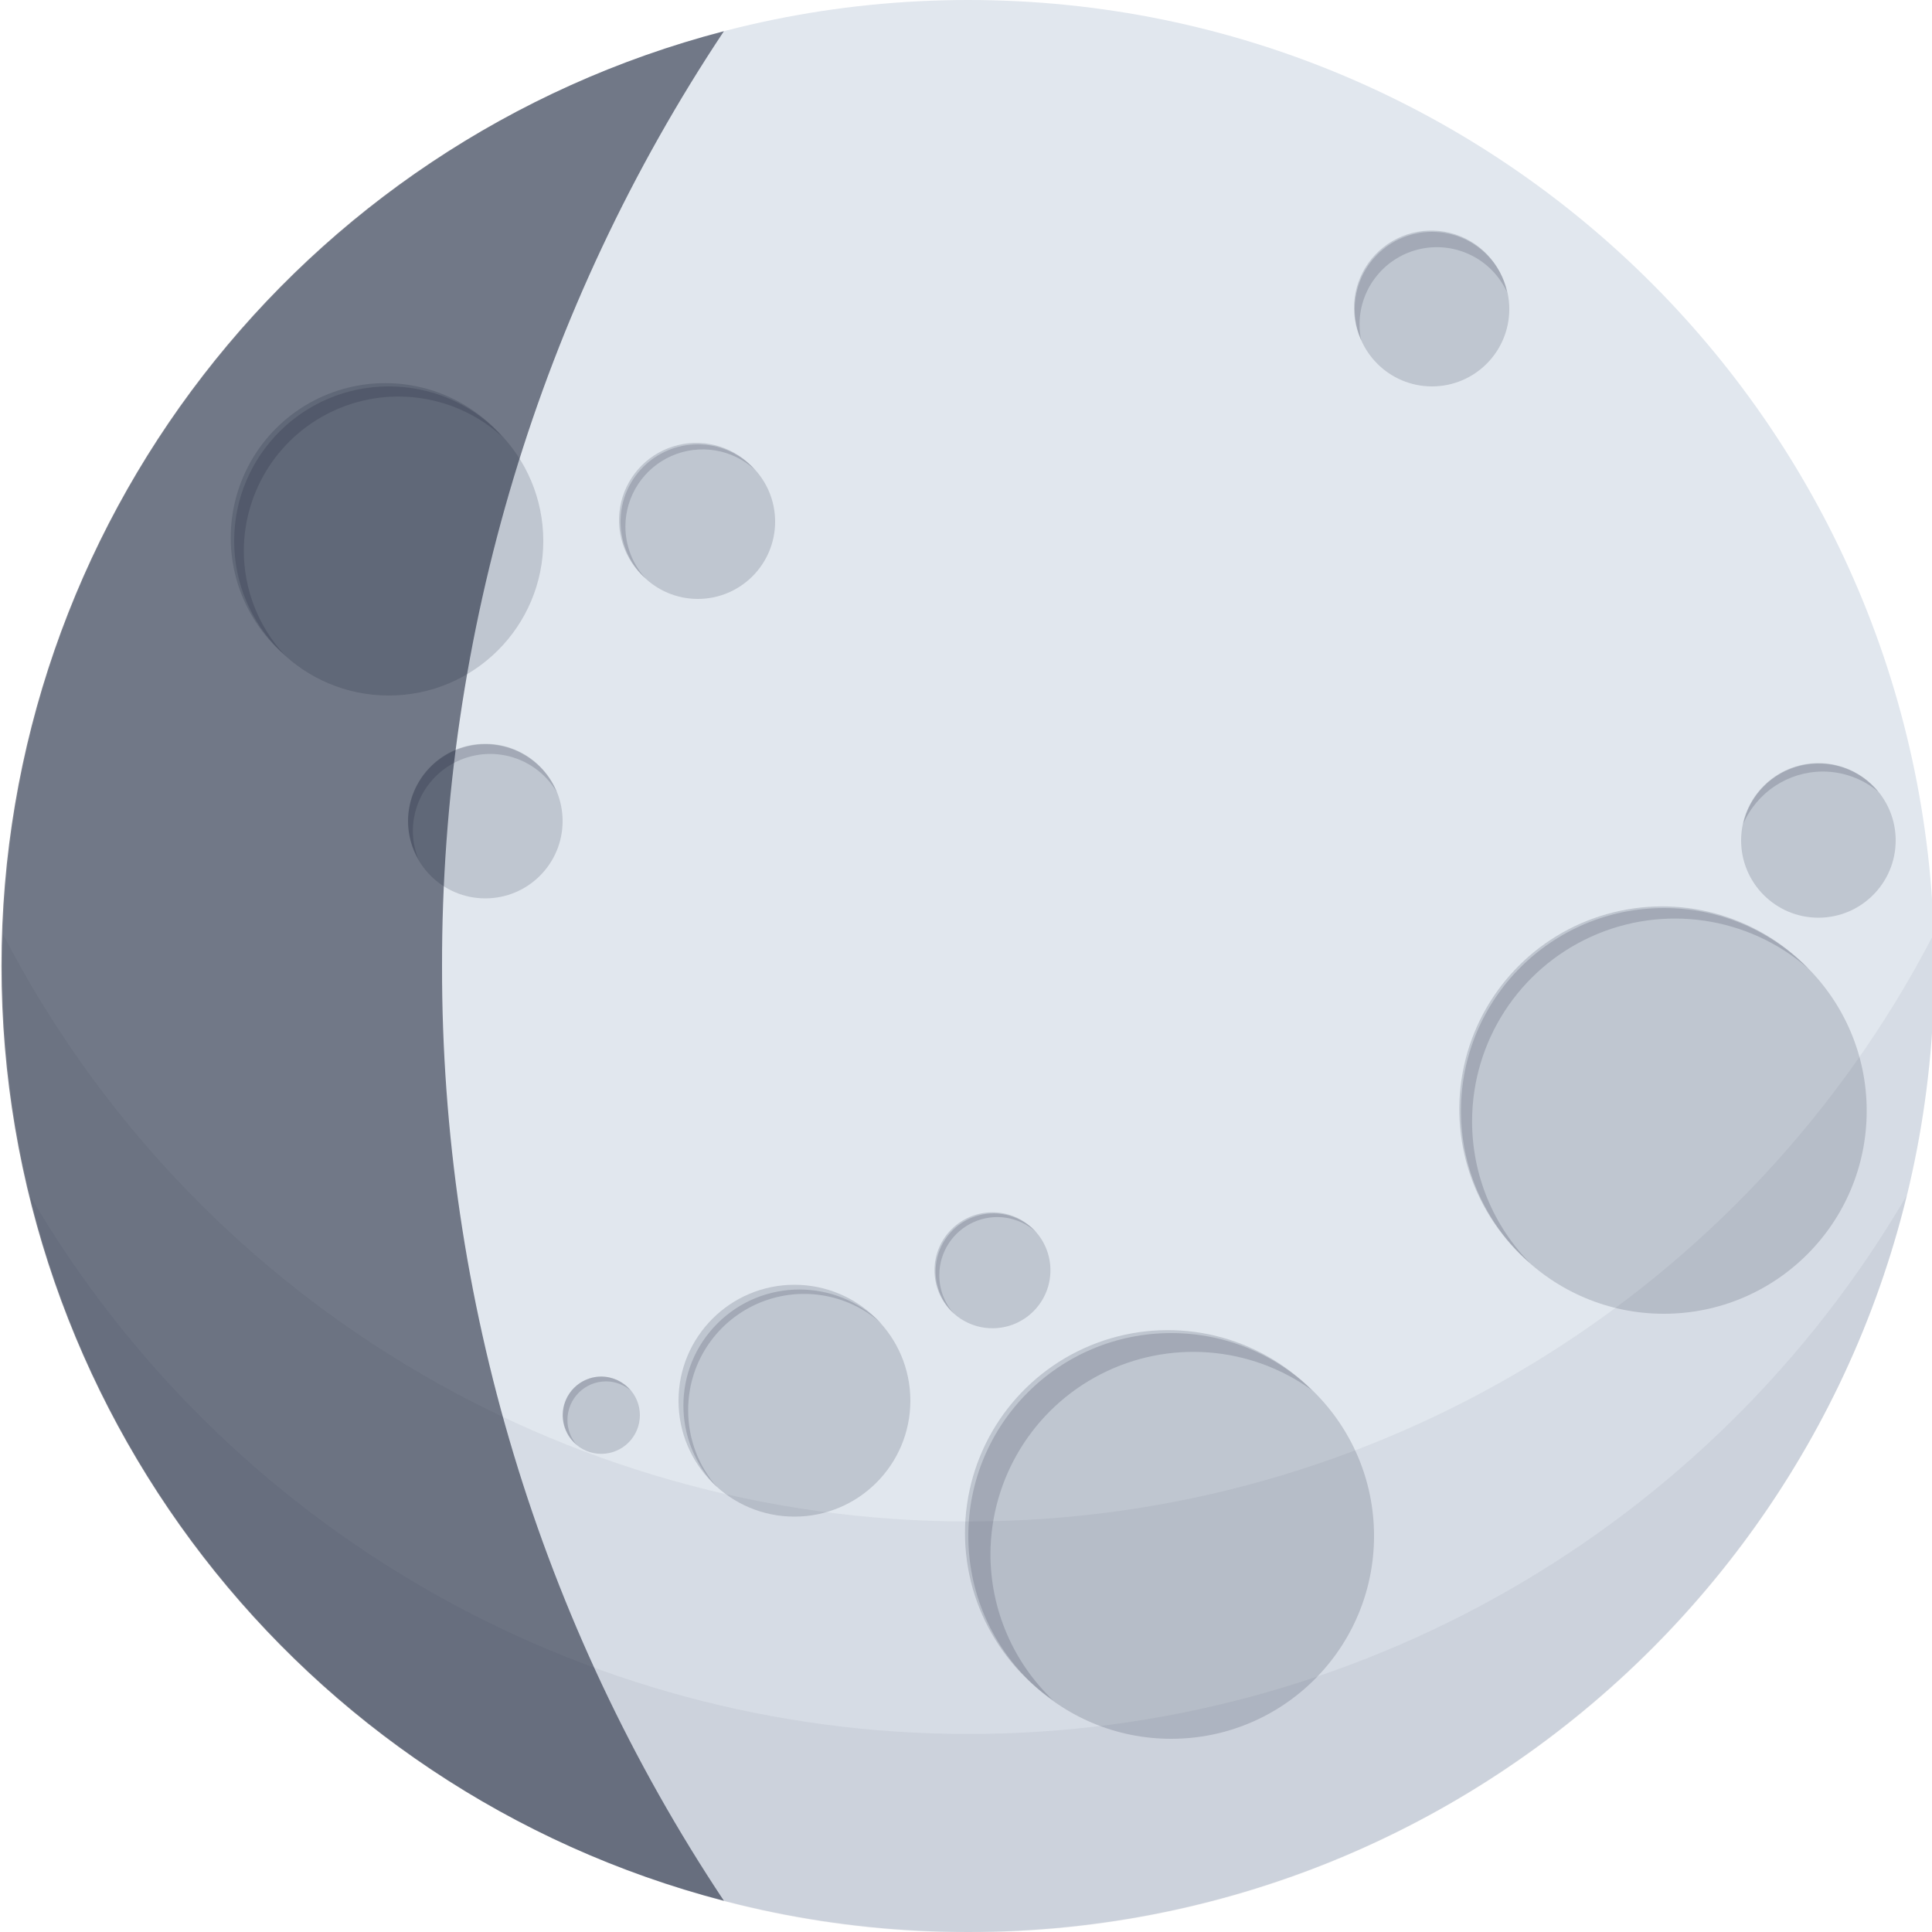
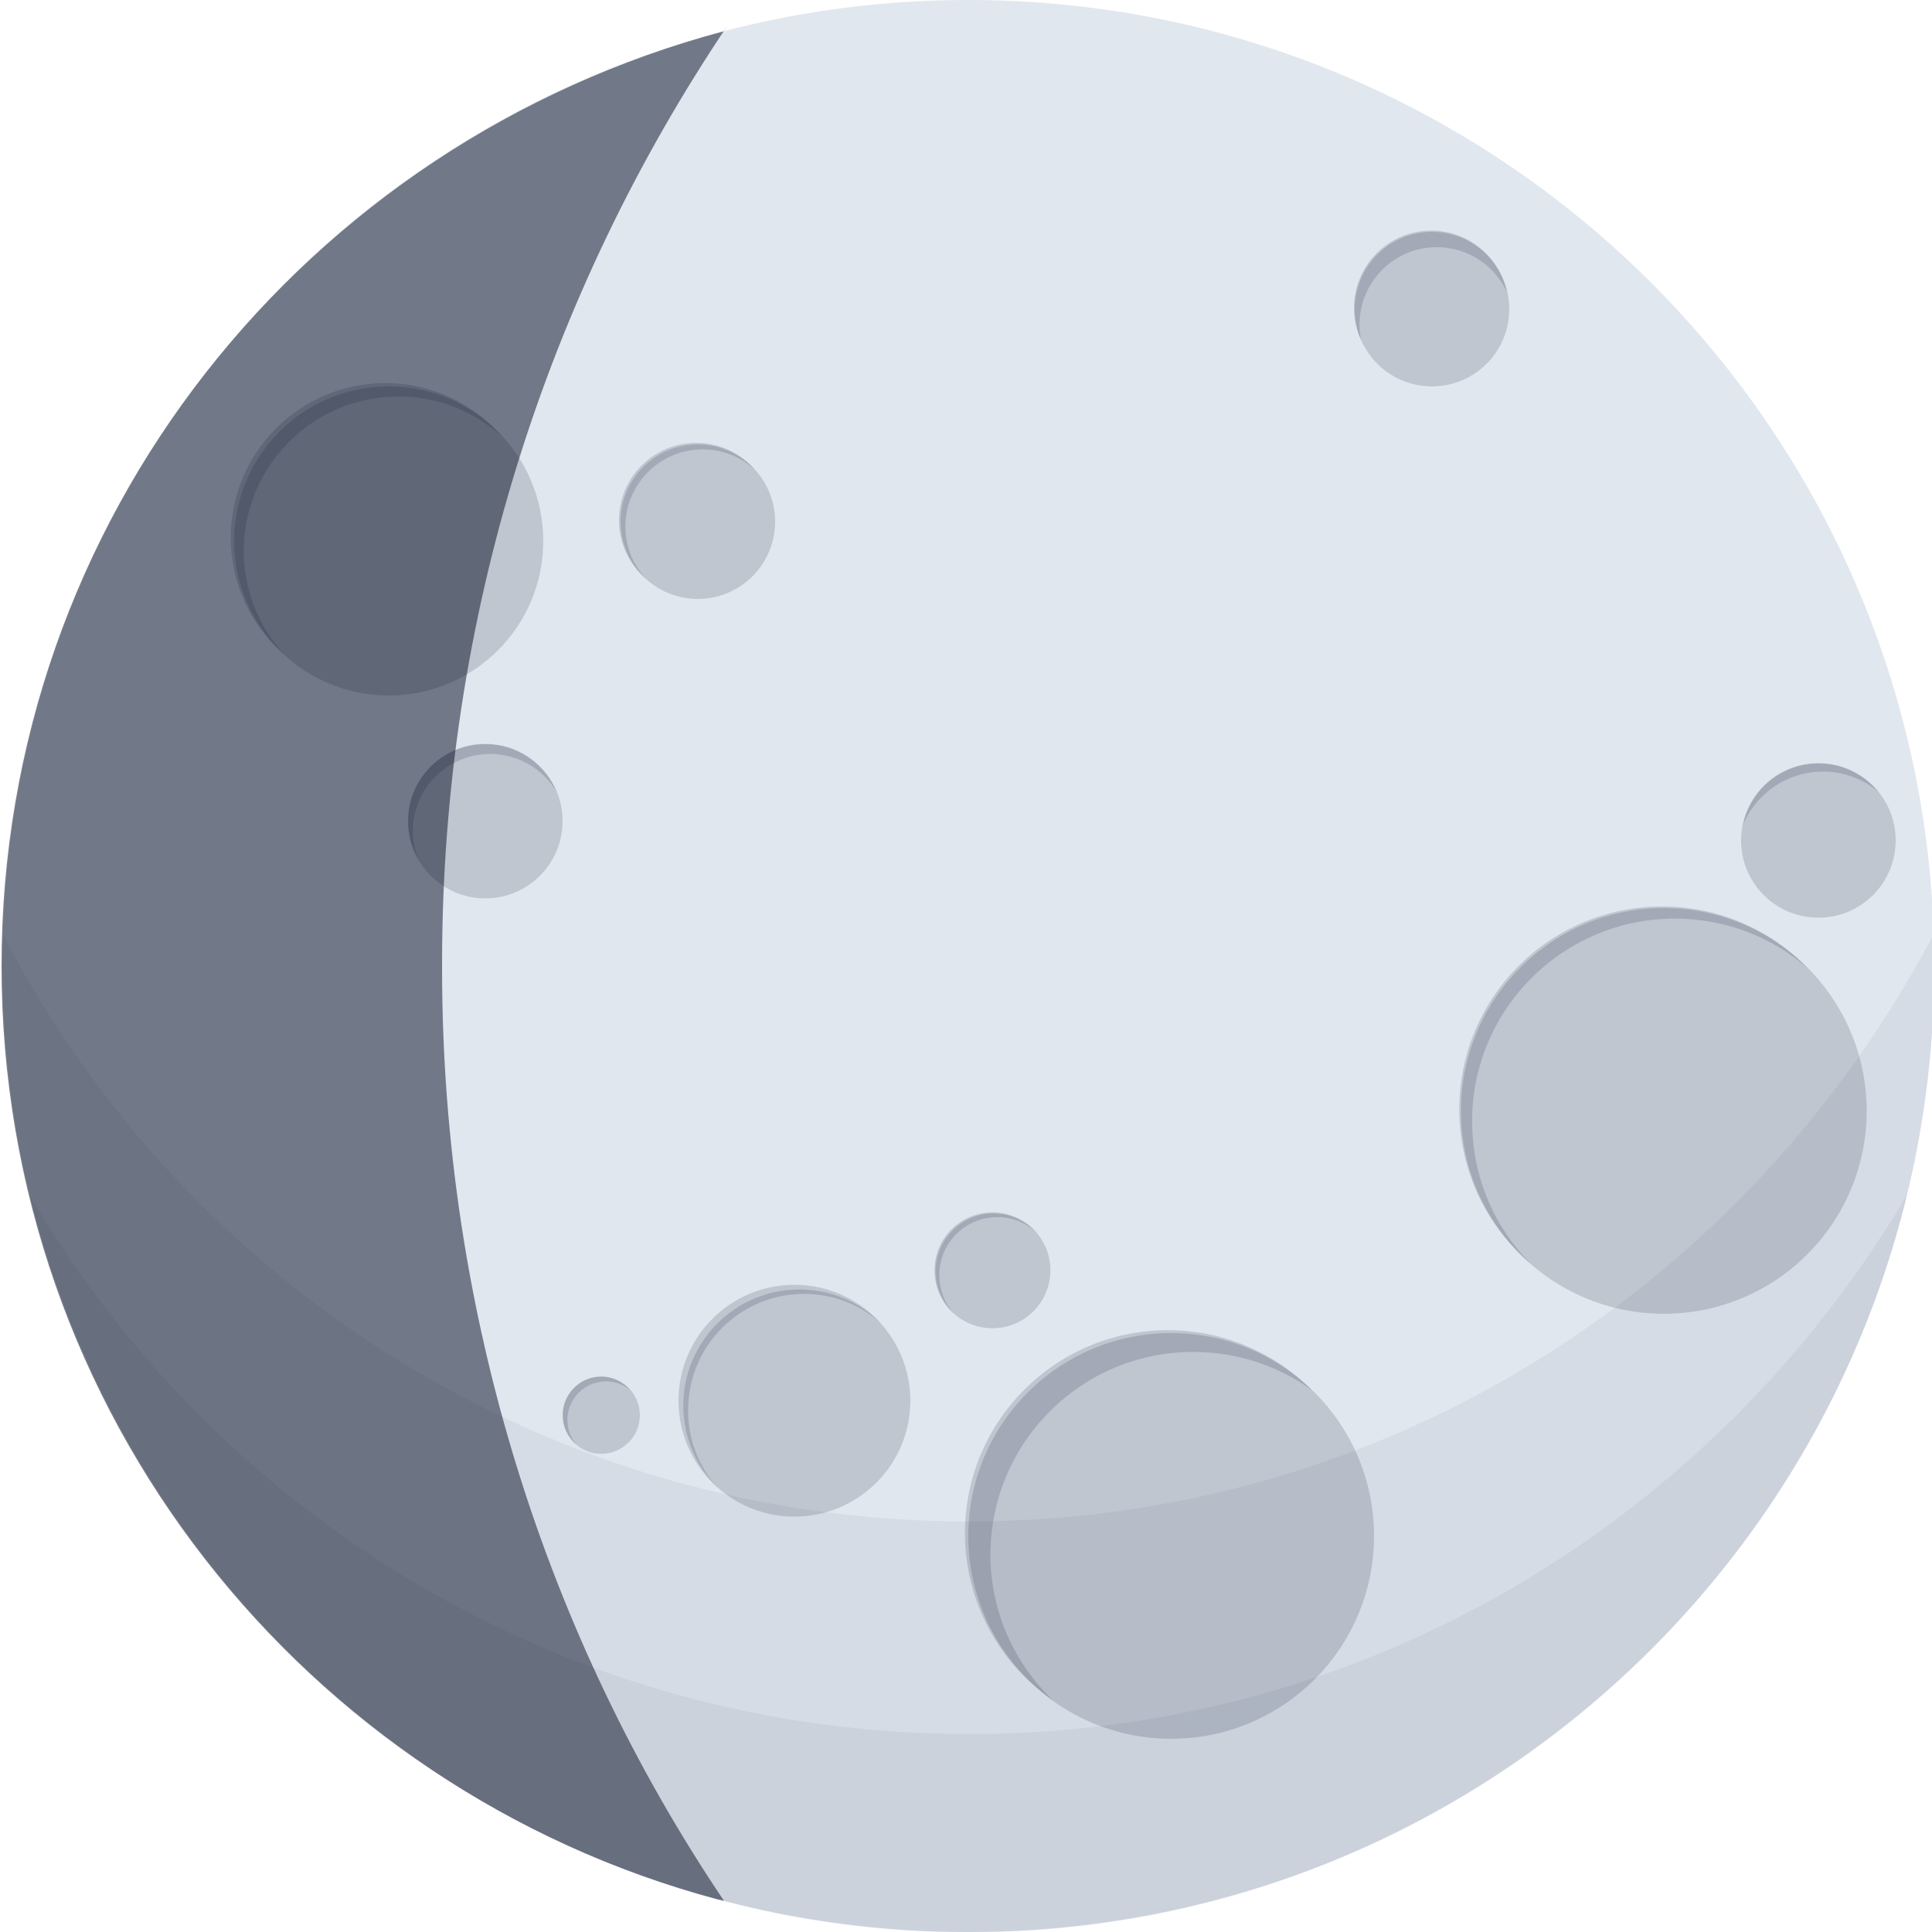
- <svg xmlns="http://www.w3.org/2000/svg" viewBox="0 0 200 200">
-   <defs>
-     <style>.a{fill:#e1e7ee;}.b,.c,.d{fill:#020920;}.b{opacity:0.15;}.c{opacity:0.05;}.d{opacity:0.5;}</style>
-   </defs>
-   <circle class="a" cx="100.24" cy="100" r="100" />
-   <circle class="b" cx="121.24" cy="159" r="21" />
-   <path class="b" d="M102.53,160.91a21,21,0,0,1,33.28-17A21,21,0,1,0,109,176,20.9,20.9,0,0,1,102.53,160.91Z" />
-   <circle class="b" cx="172.24" cy="115" r="21" />
-   <path class="b" d="M152.39,116.06a21,21,0,0,1,34.8-15.8,21,21,0,1,0-28.76,30.54A20.94,20.94,0,0,1,152.39,116.06Z" />
-   <circle class="b" cx="188.24" cy="87" r="8" />
-   <path class="b" d="M188.68,79.87a8.94,8.94,0,0,1,5.77,2.1,8,8,0,0,0-14,3.34A9,9,0,0,1,188.68,79.87Z" />
-   <circle class="b" cx="148.24" cy="32" r="8" />
-   <path class="b" d="M140.74,33.5A8,8,0,0,1,156,30.23a8,8,0,1,0-15.09,5A7.94,7.94,0,0,1,140.74,33.5Z" />
-   <circle class="b" cx="40.24" cy="56" r="16" />
-   <path class="b" d="M25.24,57A16,16,0,0,1,52,45.21,16,16,0,1,0,29.45,67.79,15.92,15.92,0,0,1,25.24,57Z" />
-   <circle class="b" cx="72.24" cy="54" r="8" />
-   <path class="b" d="M64.74,54.5a8,8,0,0,1,13.39-5.89A8,8,0,1,0,66.84,59.89,8,8,0,0,1,64.74,54.5Z" />
-   <circle class="b" cx="50.24" cy="85" r="8" />
-   <path class="b" d="M42.74,86a8,8,0,0,1,14.9-4,8,8,0,0,0-15.4,3,7.88,7.88,0,0,0,1.1,4A7.84,7.84,0,0,1,42.74,86Z" />
-   <circle class="b" cx="82.24" cy="145" r="12" />
-   <path class="b" d="M71.24,146a12,12,0,0,1,20-9A12,12,0,1,0,74.27,154,12,12,0,0,1,71.24,146Z" />
-   <circle class="b" cx="102.74" cy="131.5" r="6" />
-   <path class="b" d="M97.24,132a6,6,0,0,1,10-4.48A6,6,0,1,0,98.76,136,5.93,5.93,0,0,1,97.24,132Z" />
-   <circle class="b" cx="62.24" cy="146.5" r="4" />
-   <path class="b" d="M58.74,147a4,4,0,0,1,4-4,3.91,3.91,0,0,1,2.55.95,4,4,0,0,0-3.05-1.45,4,4,0,0,0-2.56,7.05A3.94,3.94,0,0,1,58.74,147Z" />
-   <path class="c" d="M100.24,157.5A112.46,112.46,0,0,1,.3,96.69c0,1.1-.06,2.2-.06,3.31a100,100,0,0,0,200,0c0-1.11,0-2.21-.06-3.31A112.49,112.49,0,0,1,100.24,157.5Z" />
-   <path class="c" d="M100.24,179.5A112.45,112.45,0,0,1,3.08,123.74a100,100,0,0,0,194.31,0A112.45,112.45,0,0,1,100.24,179.5Z" />
-   <path class="d" d="M45.76,100A174.2,174.2,0,0,1,74.94,3.23a100,100,0,0,0,0,193.54A174.2,174.2,0,0,1,45.76,100Z" />
+ <svg xmlns="http://www.w3.org/2000/svg" version="1.1" width="32" height="32" viewBox="0 0 32 32">
+   <path fill="#e1e7ee" d="M32.038 16c0 8.837-7.163 16-16 16s-16-7.163-16-16c0-8.837 7.163-16 16-16s16 7.163 16 16z" />
+   <path fill="#020920" opacity="0.15" d="M22.758 25.44c0 1.856-1.504 3.36-3.36 3.36s-3.36-1.504-3.36-3.36c0-1.856 1.504-3.36 3.36-3.36s3.36 1.504 3.36 3.36z" />
+   <path fill="#020920" opacity="0.15" d="M16.405 25.746c0.003-1.853 1.506-3.354 3.36-3.354 0.738 0 1.42 0.238 1.974 0.641l-0.010-0.007c-0.609-0.614-1.453-0.994-2.386-0.994-1.856 0-3.36 1.504-3.36 3.36 0 1.144 0.572 2.155 1.445 2.762l0.011 0.007c-0.637-0.609-1.034-1.465-1.035-2.414v-0z" />
+   <path fill="#020920" opacity="0.15" d="M30.918 18.4c0 1.856-1.504 3.36-3.36 3.36s-3.36-1.504-3.36-3.36c0-1.856 1.504-3.36 3.36-3.36s3.36 1.504 3.36 3.36z" />
+   <path fill="#020920" opacity="0.15" d="M24.382 18.57c0.003-1.854 1.506-3.355 3.36-3.355 0.847 0 1.621 0.313 2.212 0.831l-0.004-0.003c-0.612-0.635-1.47-1.029-2.42-1.029-1.856 0-3.36 1.504-3.36 3.36 0 1.021 0.455 1.935 1.174 2.551l0.005 0.004c-0.597-0.605-0.966-1.436-0.966-2.354 0-0.002 0-0.003 0-0.005v0z" />
+   <path fill="#020920" opacity="0.15" d="M31.398 13.92c0 0.707-0.573 1.28-1.28 1.28s-1.28-0.573-1.28-1.28c0-0.707 0.573-1.28 1.28-1.28s1.28 0.573 1.28 1.28z" />
+   <path fill="#020920" opacity="0.15" d="M30.189 12.779c0.001 0 0.001 0 0.002 0 0.352 0 0.674 0.127 0.923 0.338l-0.002-0.002c-0.237-0.287-0.592-0.469-0.99-0.469-0.609 0-1.118 0.425-1.248 0.995l-0.002 0.009c0.226-0.515 0.73-0.868 1.317-0.87h0z" />
+   <path fill="#020920" opacity="0.15" d="M24.998 5.12c0 0.707-0.573 1.28-1.28 1.28s-1.28-0.573-1.28-1.28c0-0.707 0.573-1.28 1.28-1.28s1.28 0.573 1.28 1.28z" />
+   <path fill="#020920" opacity="0.15" d="M22.518 5.36c0.008-0.701 0.578-1.266 1.28-1.266 0.512 0 0.954 0.3 1.158 0.735l0.003 0.008c-0.126-0.585-0.639-1.018-1.253-1.018-0.707 0-1.28 0.573-1.28 1.28 0 0.195 0.044 0.38 0.122 0.546l-0.003-0.008c-0.017-0.079-0.027-0.169-0.027-0.262 0-0.005 0-0.010 0-0.016v0.001z" />
+   <path fill="#020920" opacity="0.15" d="M8.998 8.96c0 1.414-1.146 2.56-2.56 2.56s-2.56-1.146-2.56-2.56c0-1.414 1.146-2.56 2.56-2.56s2.56 1.146 2.56 2.56z" />
+   <path fill="#020920" opacity="0.15" d="M4.038 9.12c0.005-1.41 1.149-2.552 2.56-2.552 0.664 0 1.269 0.253 1.724 0.667l-0.002-0.002c-0.472-0.545-1.165-0.888-1.938-0.888-1.414 0-2.56 1.146-2.56 2.56 0 0.774 0.344 1.468 0.887 1.938l0.003 0.003c-0.418-0.452-0.674-1.059-0.674-1.726 0-0 0-0.001 0-0.001v0z" />
+   <path fill="#020920" opacity="0.15" d="M12.838 8.64c0 0.707-0.573 1.28-1.28 1.28s-1.28-0.573-1.28-1.28c0-0.707 0.573-1.28 1.28-1.28s1.28 0.573 1.28 1.28z" />
+   <path fill="#020920" opacity="0.15" d="M10.358 8.72c0.002-0.705 0.574-1.277 1.28-1.277 0.333 0 0.636 0.127 0.863 0.335l-0.001-0.001c-0.236-0.271-0.582-0.442-0.968-0.442-0.707 0-1.28 0.573-1.28 1.28 0 0.385 0.17 0.731 0.44 0.966l0.002 0.001c-0.208-0.226-0.335-0.529-0.336-0.862v-0z" />
+   <path fill="#020920" opacity="0.15" d="M9.318 13.6c0 0.707-0.573 1.28-1.28 1.28s-1.28-0.573-1.28-1.28c0-0.707 0.573-1.28 1.28-1.28s1.28 0.573 1.28 1.28z" />
+   <path fill="#020920" opacity="0.15" d="M6.838 13.76c0.004-0.704 0.576-1.272 1.28-1.272 0.468 0 0.878 0.251 1.101 0.626l0.003 0.006c-0.197-0.47-0.652-0.794-1.184-0.794-0.705 0-1.276 0.569-1.28 1.273v0c0 0.236 0.066 0.457 0.179 0.646l-0.003-0.006c-0.061-0.142-0.096-0.307-0.096-0.48v-0z" />
+   <path fill="#020920" opacity="0.15" d="M15.078 23.2c0 1.060-0.86 1.92-1.92 1.92s-1.92-0.86-1.92-1.92c0-1.060 0.86-1.92 1.92-1.92s1.92 0.86 1.92 1.92z" />
+   <path fill="#020920" opacity="0.15" d="M11.398 23.36c0-0.003-0-0.006-0-0.009 0-1.060 0.86-1.92 1.92-1.92 0.493 0 0.942 0.186 1.282 0.491l-0.002-0.002c-0.348-0.347-0.828-0.562-1.358-0.562-1.061 0-1.922 0.86-1.922 1.922 0 0.531 0.216 1.012 0.564 1.36l0 0c-0.301-0.337-0.485-0.785-0.485-1.275 0-0.002 0-0.003 0-0.005v0z" />
+   <path fill="#020920" opacity="0.15" d="M17.398 21.040c0 0.53-0.43 0.96-0.96 0.96s-0.96-0.43-0.96-0.96c0-0.53 0.43-0.96 0.96-0.96s0.96 0.43 0.96 0.96z" />
+   <path fill="#020920" opacity="0.15" d="M15.558 21.12c0-0 0-0.001 0-0.001 0-0.53 0.43-0.96 0.96-0.96 0.246 0 0.471 0.093 0.641 0.245l-0.001-0.001c-0.176-0.188-0.425-0.306-0.702-0.306-0.53 0-0.96 0.43-0.96 0.96 0 0.277 0.117 0.527 0.305 0.702l0.001 0c-0.151-0.167-0.243-0.39-0.243-0.634 0-0.002 0-0.004 0-0.006v0z" />
+   <path fill="#020920" opacity="0.15" d="M10.598 23.44c0 0.353-0.287 0.64-0.64 0.64s-0.64-0.287-0.64-0.64c0-0.353 0.287-0.64 0.64-0.64s0.64 0.287 0.64 0.64z" />
+   <path fill="#020920" opacity="0.15" d="M9.398 23.52c0-0.353 0.287-0.64 0.64-0.64v0c0.156 0 0.299 0.058 0.409 0.153l-0.001-0.001c-0.117-0.141-0.292-0.23-0.488-0.232h-0c-0.352 0.003-0.636 0.288-0.636 0.64 0 0.195 0.087 0.37 0.225 0.487l0.001 0.001c-0.093-0.109-0.15-0.252-0.15-0.408v-0z" />
+   <path fill="#020920" opacity="0.05" d="M16.038 25.2c-0.002 0-0.004 0-0.007 0-6.919 0-12.925-3.905-15.936-9.631l-0.047-0.099c0 0.176-0.010 0.352-0.010 0.53 0 8.837 7.163 16 16 16s16-7.163 16-16v0c0-0.178 0-0.354-0.010-0.53-3.059 5.825-9.067 9.73-15.987 9.73-0.001 0-0.003 0-0.004 0h0z" />
+   <path fill="#020920" opacity="0.05" d="M16.038 28.72c-0.002 0-0.005 0-0.007 0-6.594 0-12.36-3.548-15.493-8.838l-0.046-0.083c1.764 7.062 8.053 12.211 15.545 12.211s13.78-5.149 15.521-12.1l0.023-0.11c-3.178 5.374-8.944 8.922-15.538 8.922-0.002 0-0.004 0-0.006 0h0z" />
+   <path fill="#020920" opacity="0.5" d="M7.322 16c-0-0.012-0-0.027-0-0.041 0-5.754 1.744-11.102 4.732-15.542l-0.063 0.1c-6.939 1.852-11.966 8.080-11.966 15.483s5.028 13.631 11.854 15.458l0.112 0.025c-2.925-4.341-4.669-9.688-4.669-15.442 0-0.014 0-0.029 0-0.043v0.002z" />
</svg>
